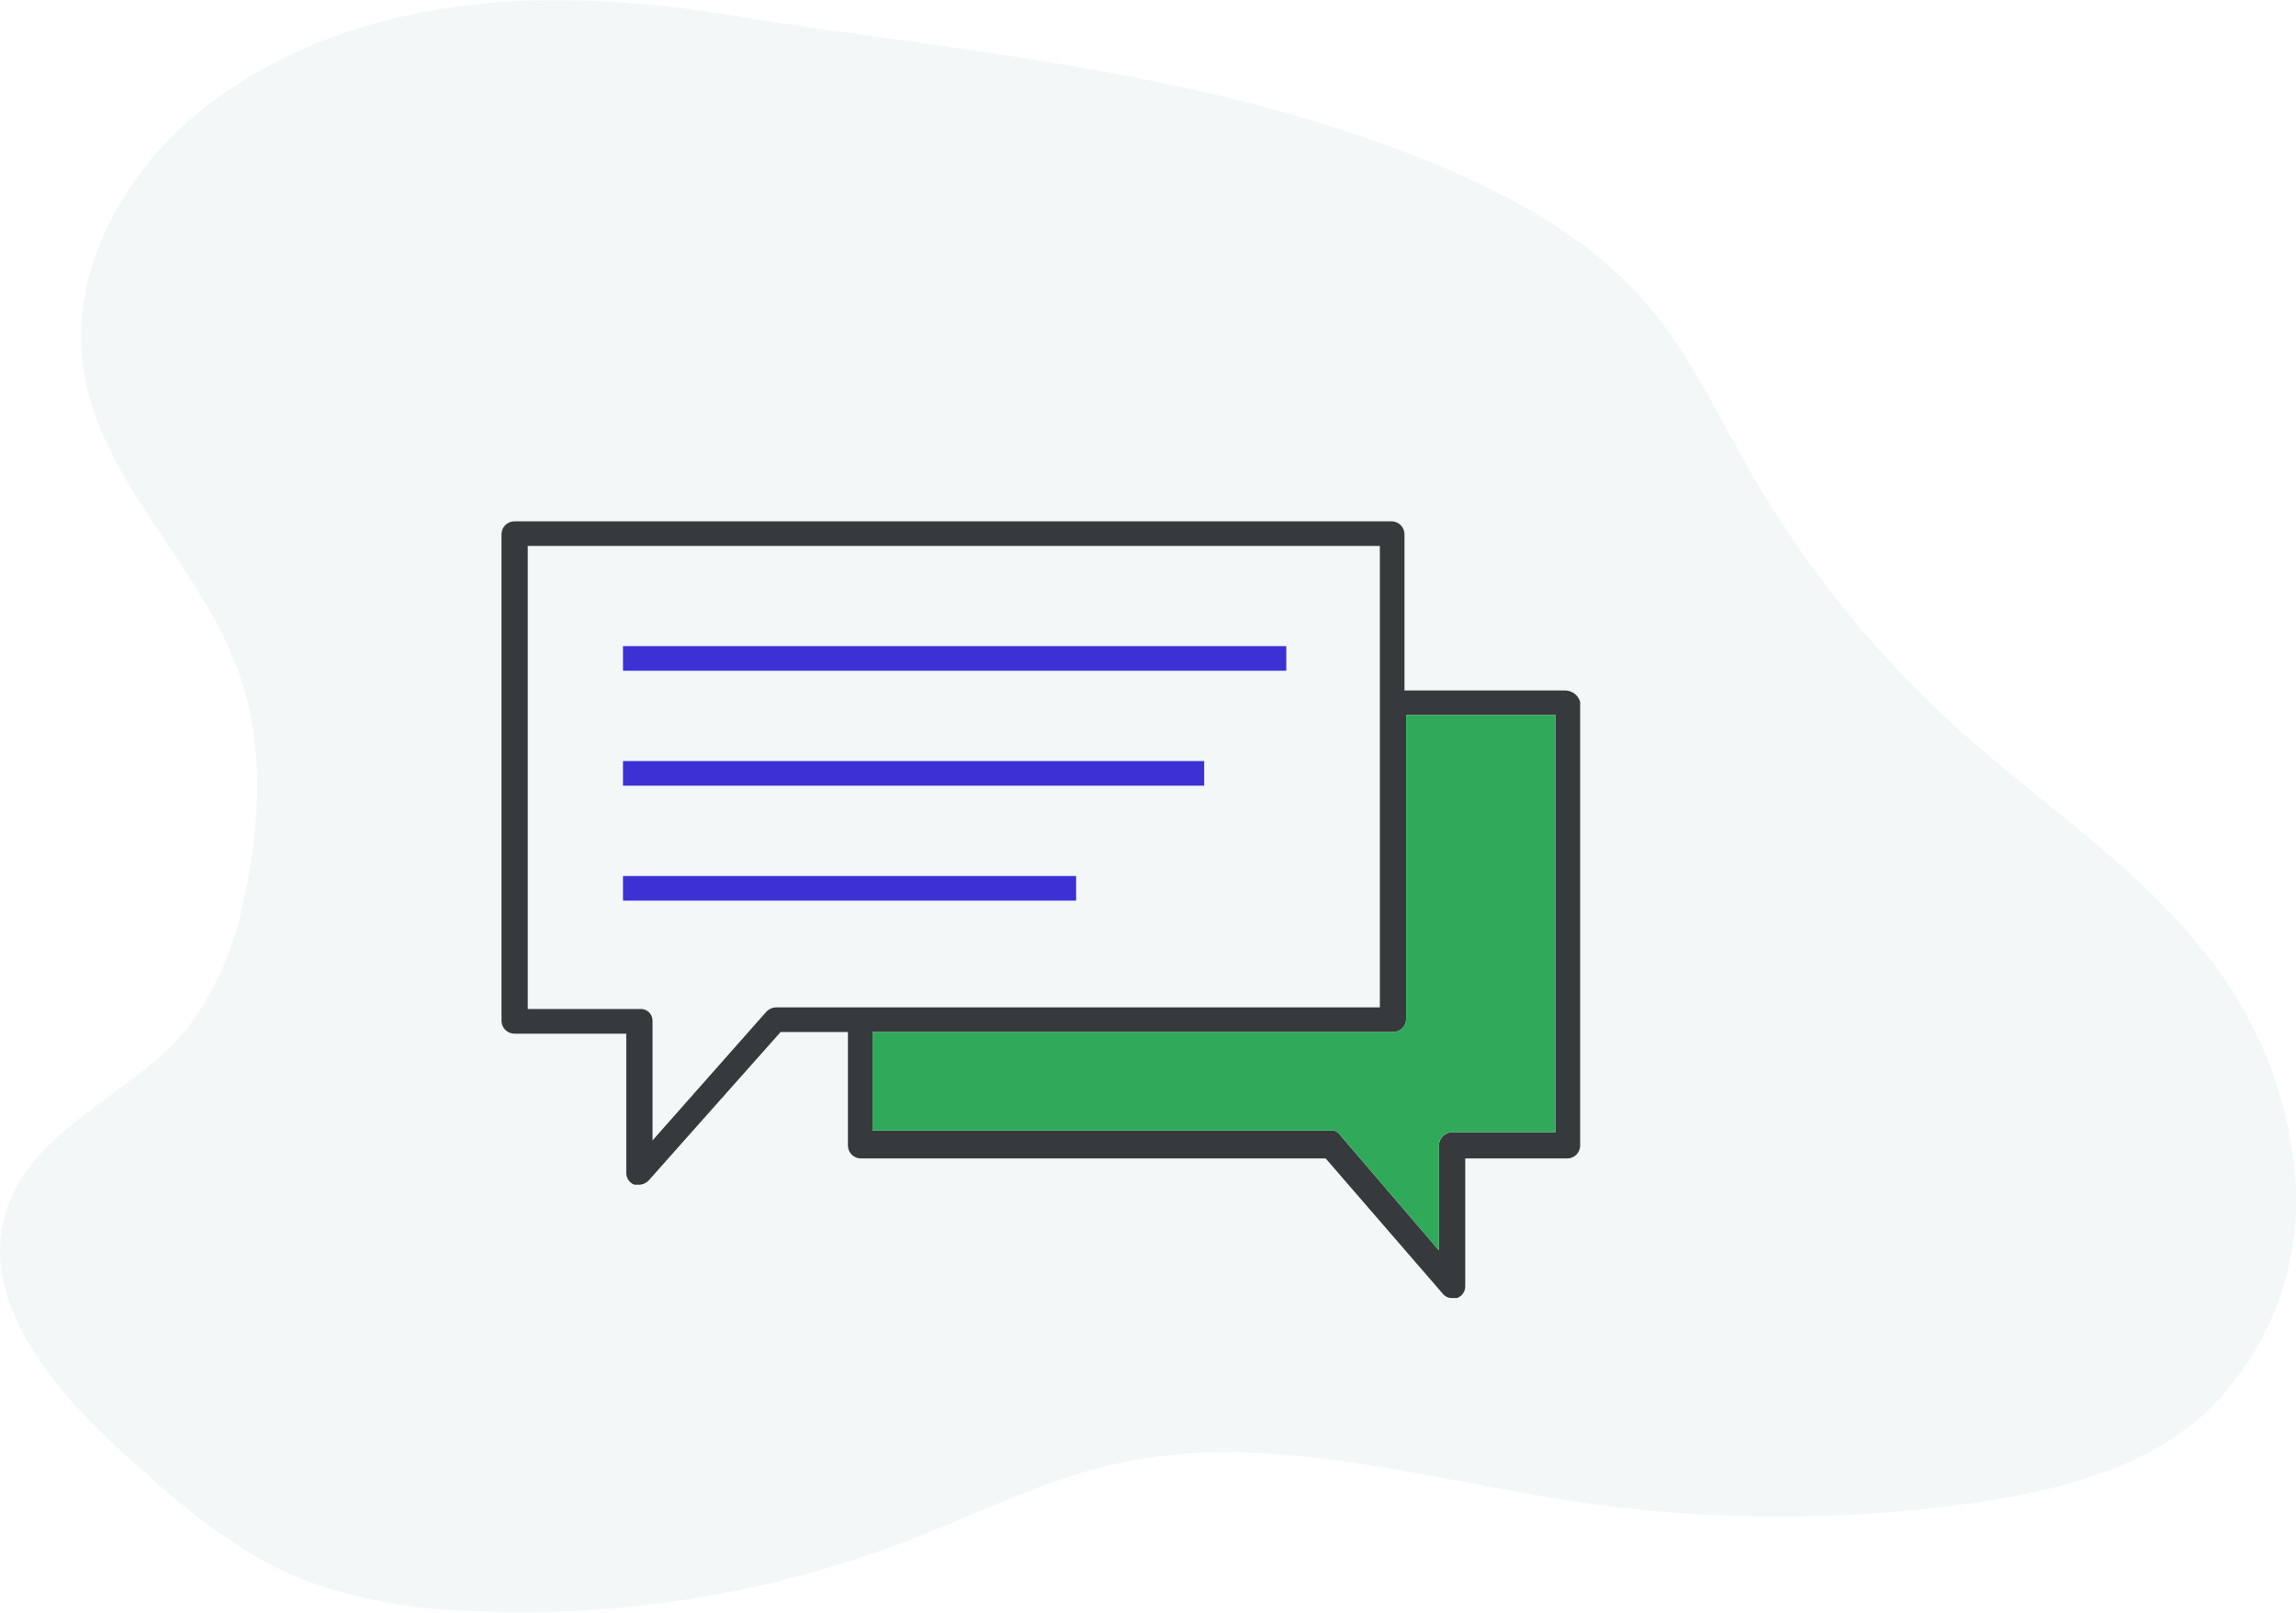
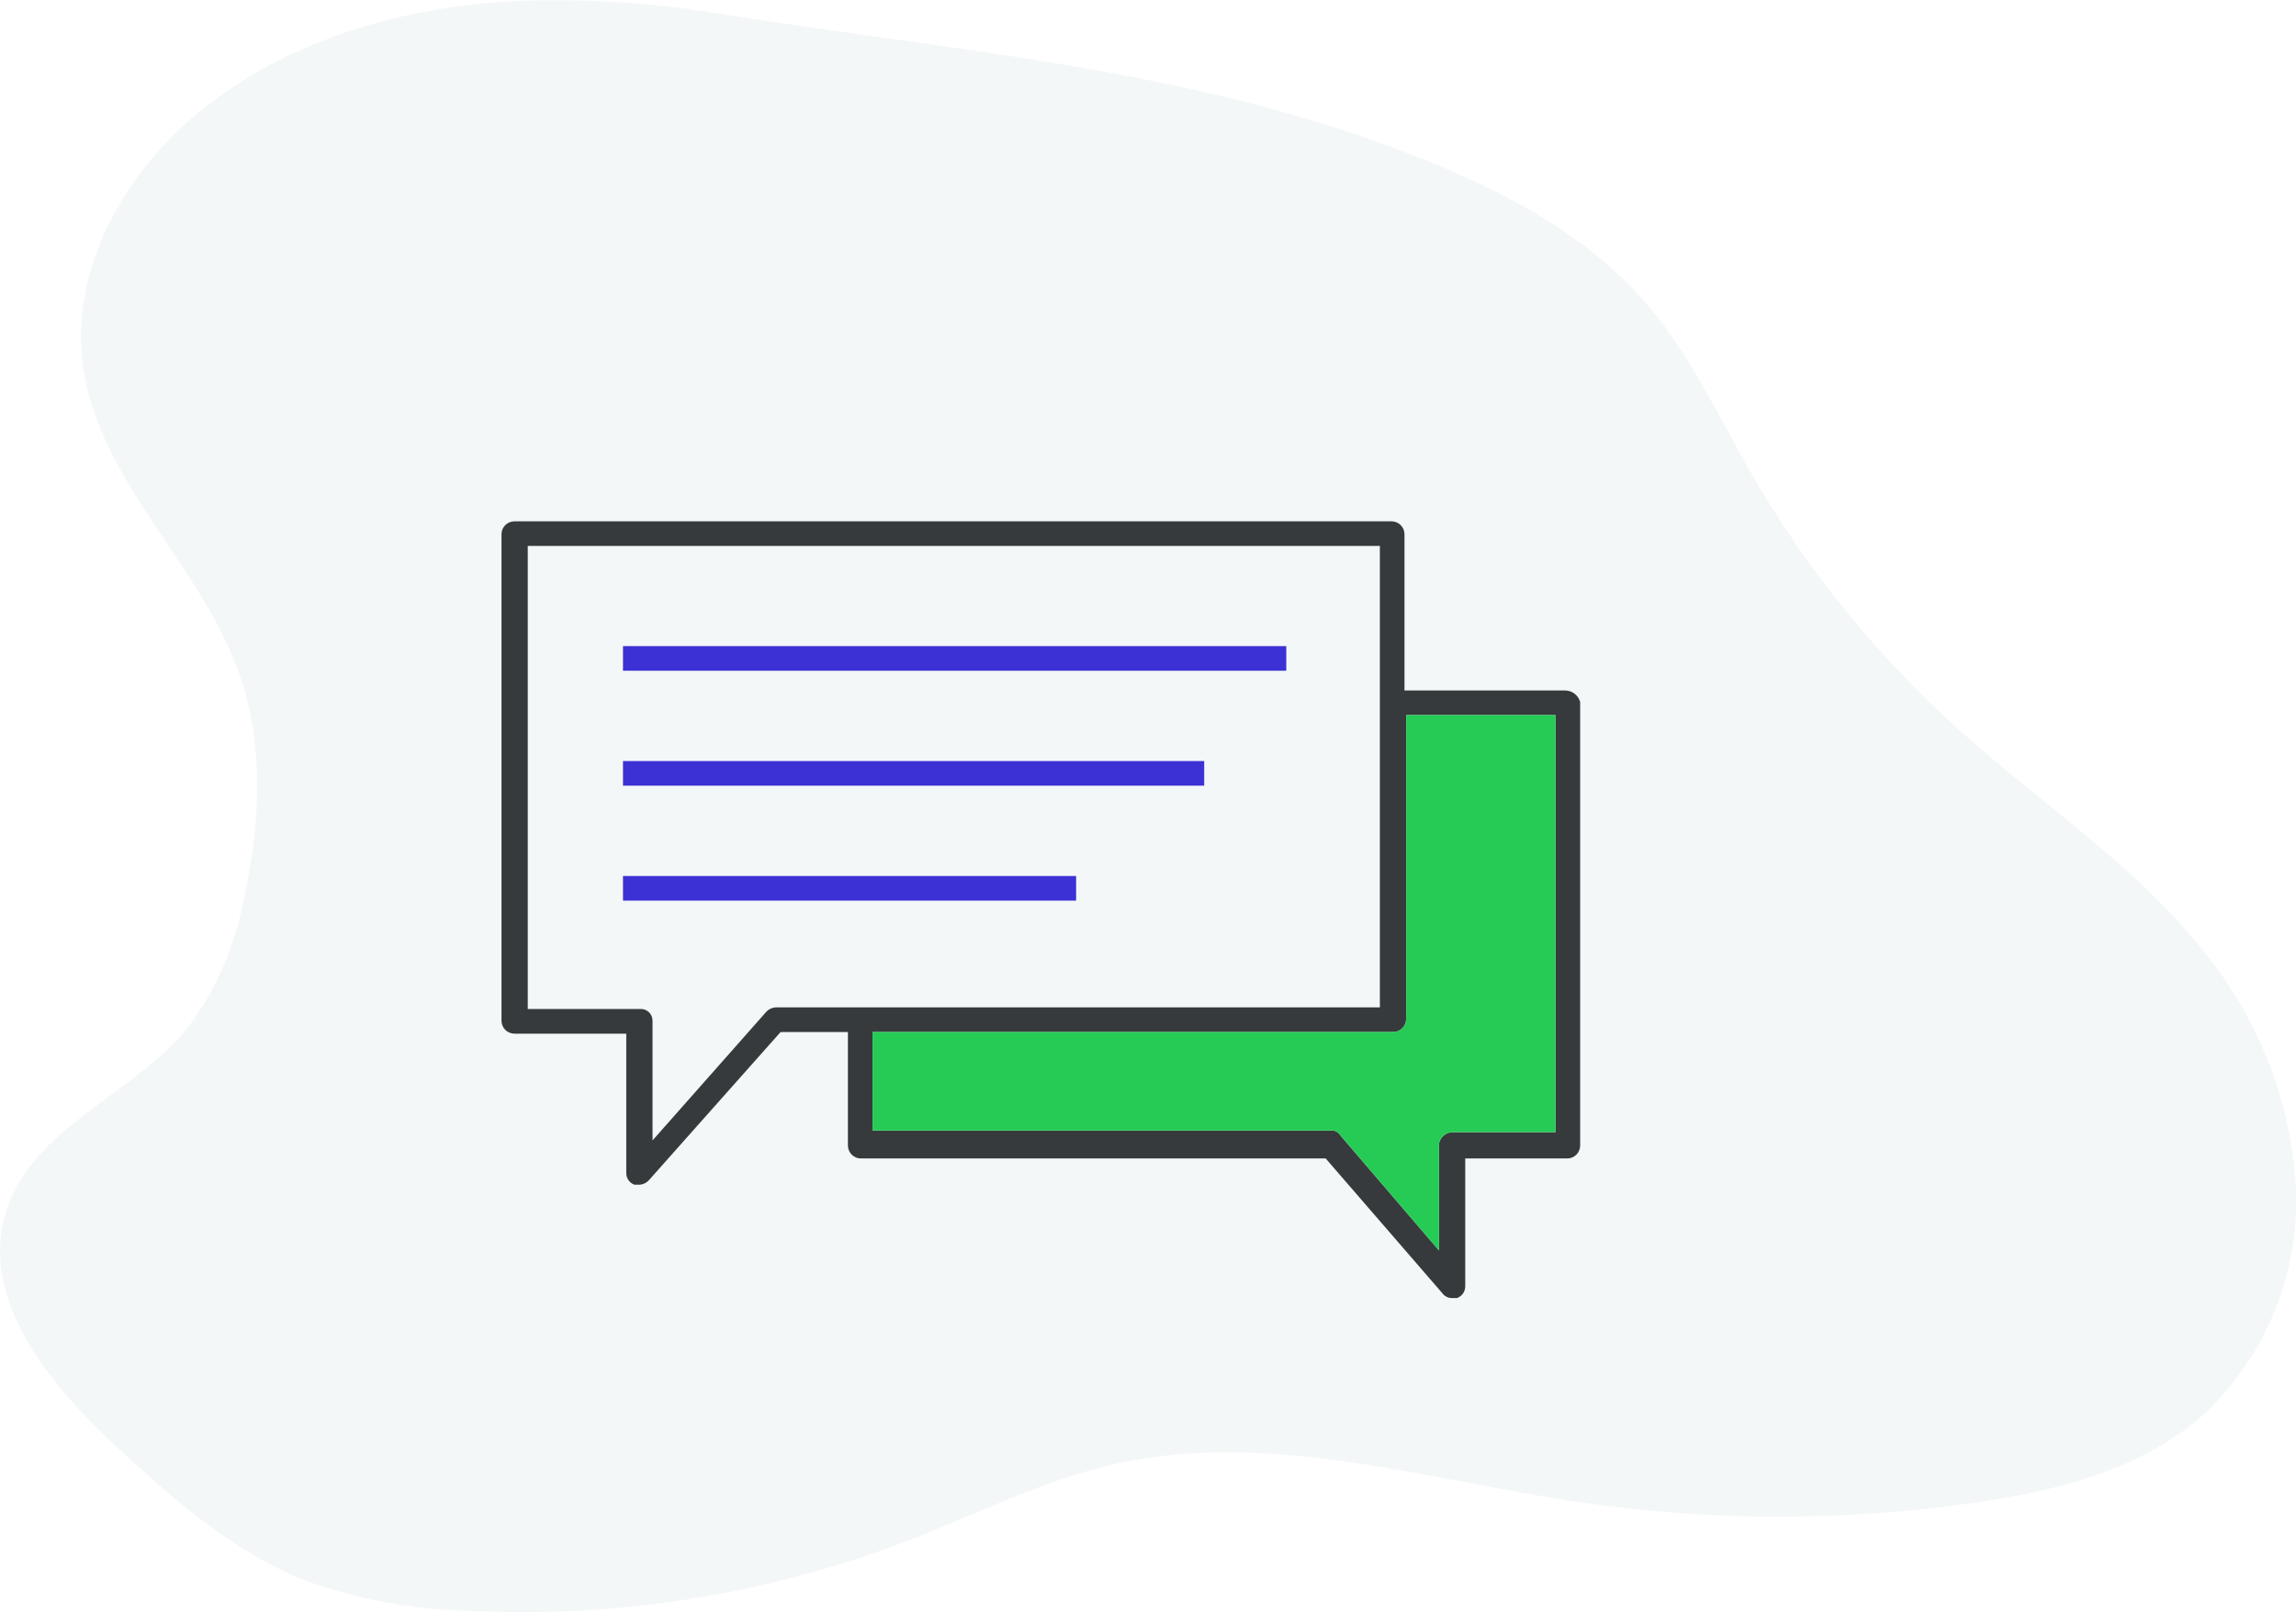
<svg xmlns="http://www.w3.org/2000/svg" width="139.845" height="98.178" viewBox="0 0 139.845 98.178">
  <g id="Layer_2" data-name="Layer 2">
    <g id="Register">
      <path d="M31.291.066C24.473.43,17.585,2.422,12.266,6.704c-4.667,3.759-8.033,9.667-7.212,15.604.969,7.009,7.222,12.107,9.541,18.792,1.492,4.298,1.26,9.04.283,13.486A18.825,18.825,0,0,1,11.427,62.59C8.082,66.674,2.046,68.646.402,73.662-1.385,79.118,3.119,84.468,7.35,88.348c3.378,3.096,6.915,6.177,11.172,7.874a30.884,30.884,0,0,0,9.838,1.866,65.611,65.611,0,0,0,27.121-4.333c4.136-1.605,8.138-3.64,12.467-4.608,9.226-2.063,18.718.911,28.068,2.305a83.948,83.948,0,0,0,24.182.071c5.048-.72,10.263-2.02,14.065-5.417a17.876,17.876,0,0,0,5.567-13.959,24.93,24.93,0,0,0-5.608-14.213c-4.15-5.245-9.873-8.977-14.853-13.447A64.222,64.222,0,0,1,106.59,28.691c-1.956-3.409-3.621-7.026-6.155-10.027-3.953-4.677-9.685-7.459-15.413-9.608-13.214-4.95-26.92-5.958-40.697-8.145A62.249,62.249,0,0,0,31.291.066Z" fill="#f4f7f8" />
      <path d="M95.345,42.047h-9.8v-9.5a.789.789,0,0,0-.8-.8h-53.4a.789.789,0,0,0-.8.8v29.6a.789.789,0,0,0,.8.8h6.8v8.5a.752.752,0,0,0,.5.7h.3a.866.866,0,0,0,.6-.3l8-9h4.1v6.9a.789.789,0,0,0,.8.8h28.3l7.1,8.2a.713.713,0,0,0,.6.3h.3a.752.752,0,0,0,.5-.7v-7.8h6.2a.789.789,0,0,0,.8-.8v-27A.961.961,0,0,0,95.345,42.047Zm-48.1,19.3a.866.866,0,0,0-.6.3l-6.9,7.8v-7.3a.713.713,0,0,0-.8-.7h-6.8v-28.2h51.9v28.1Zm47.5,7.6h-6.3a.849.849,0,0,0-.8.7v6.5l-6-7a.604.604,0,0,0-.6-.3h-27.9v-6h31.7a.789.789,0,0,0,.8-.8v-18.5h9.1Z" fill="#373a3c" />
-       <path d="M94.745,43.547v25.4h-6.3a.849.849,0,0,0-.8.7v6.5l-6-7a.604.604,0,0,0-.6-.3h-27.9v-6h31.7a.789.789,0,0,0,.8-.8v-18.5Z" fill="#30a95b" />
+       <path d="M94.745,43.547v25.4h-6.3a.849.849,0,0,0-.8.7v6.5l-6-7a.604.604,0,0,0-.6-.3h-27.9v-6h31.7a.789.789,0,0,0,.8-.8v-18.5Z" fill="#25cb55" />
      <rect x="37.945" y="39.346" width="40.4" height="1.5" fill="#3c31d5" />
      <rect x="37.945" y="46.346" width="35.4" height="1.5" fill="#3c31d5" />
      <rect x="37.945" y="53.346" width="27.6" height="1.5" fill="#3c31d5" />
    </g>
  </g>
</svg>
